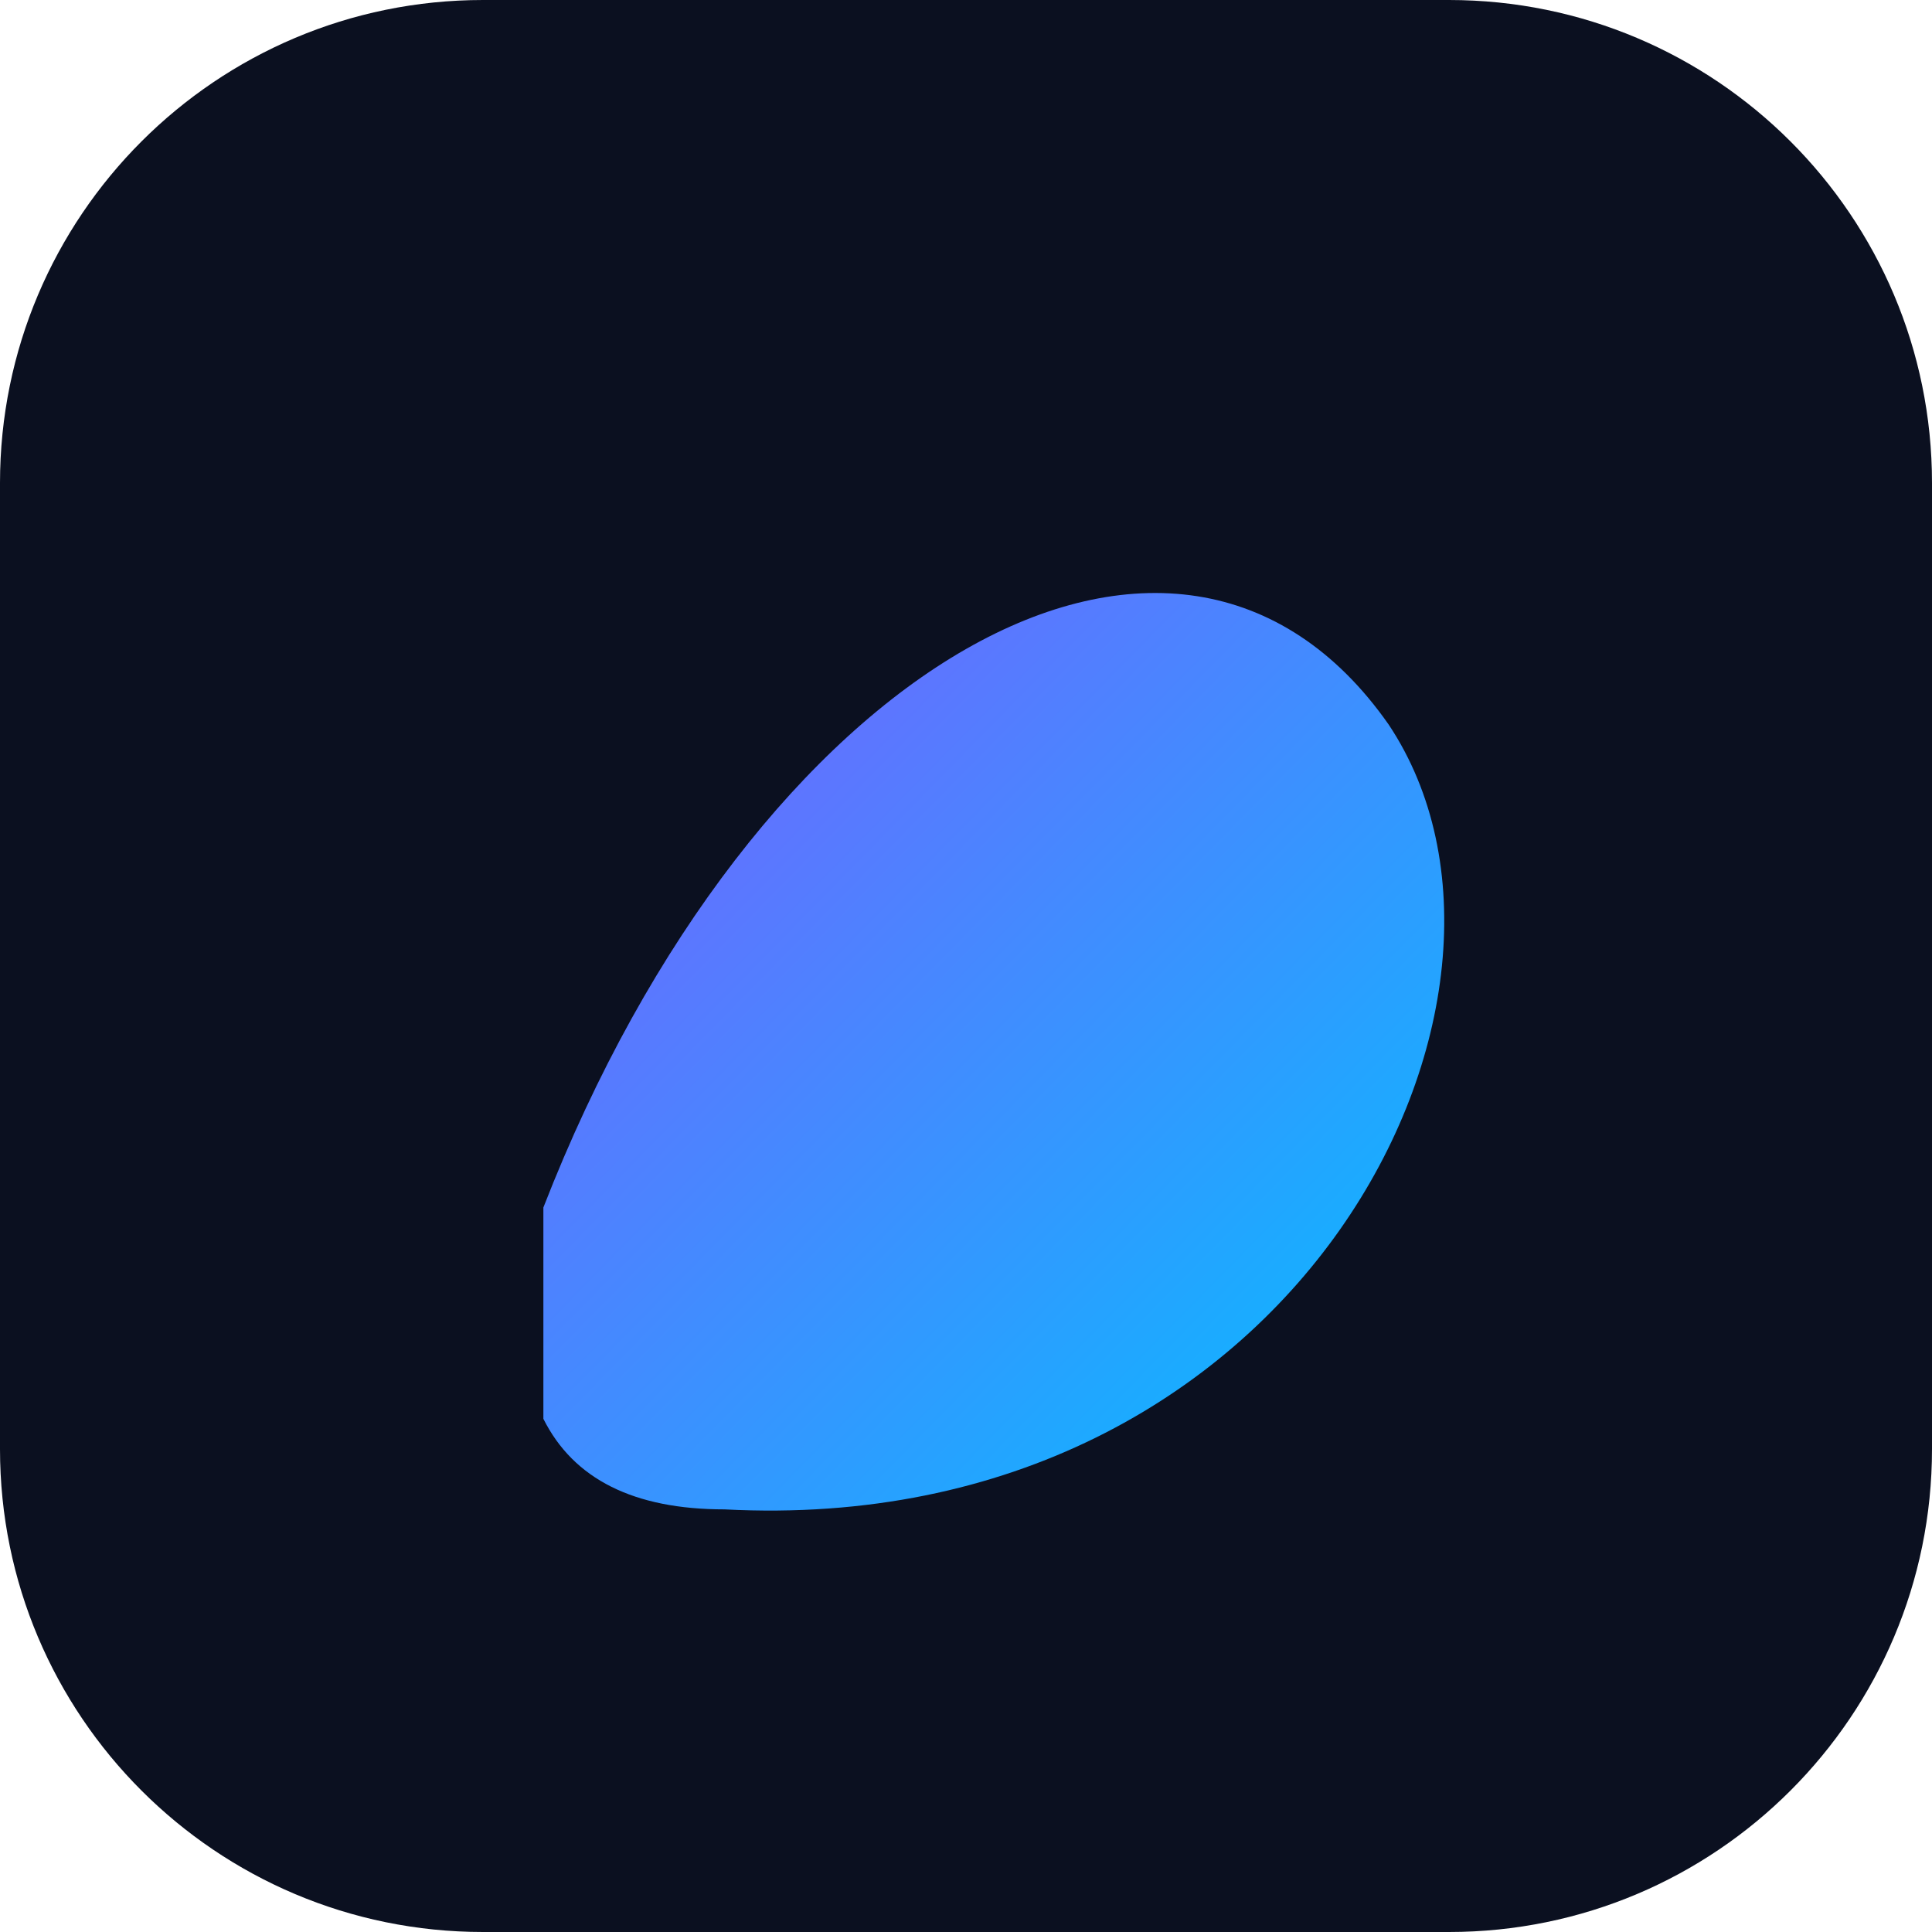
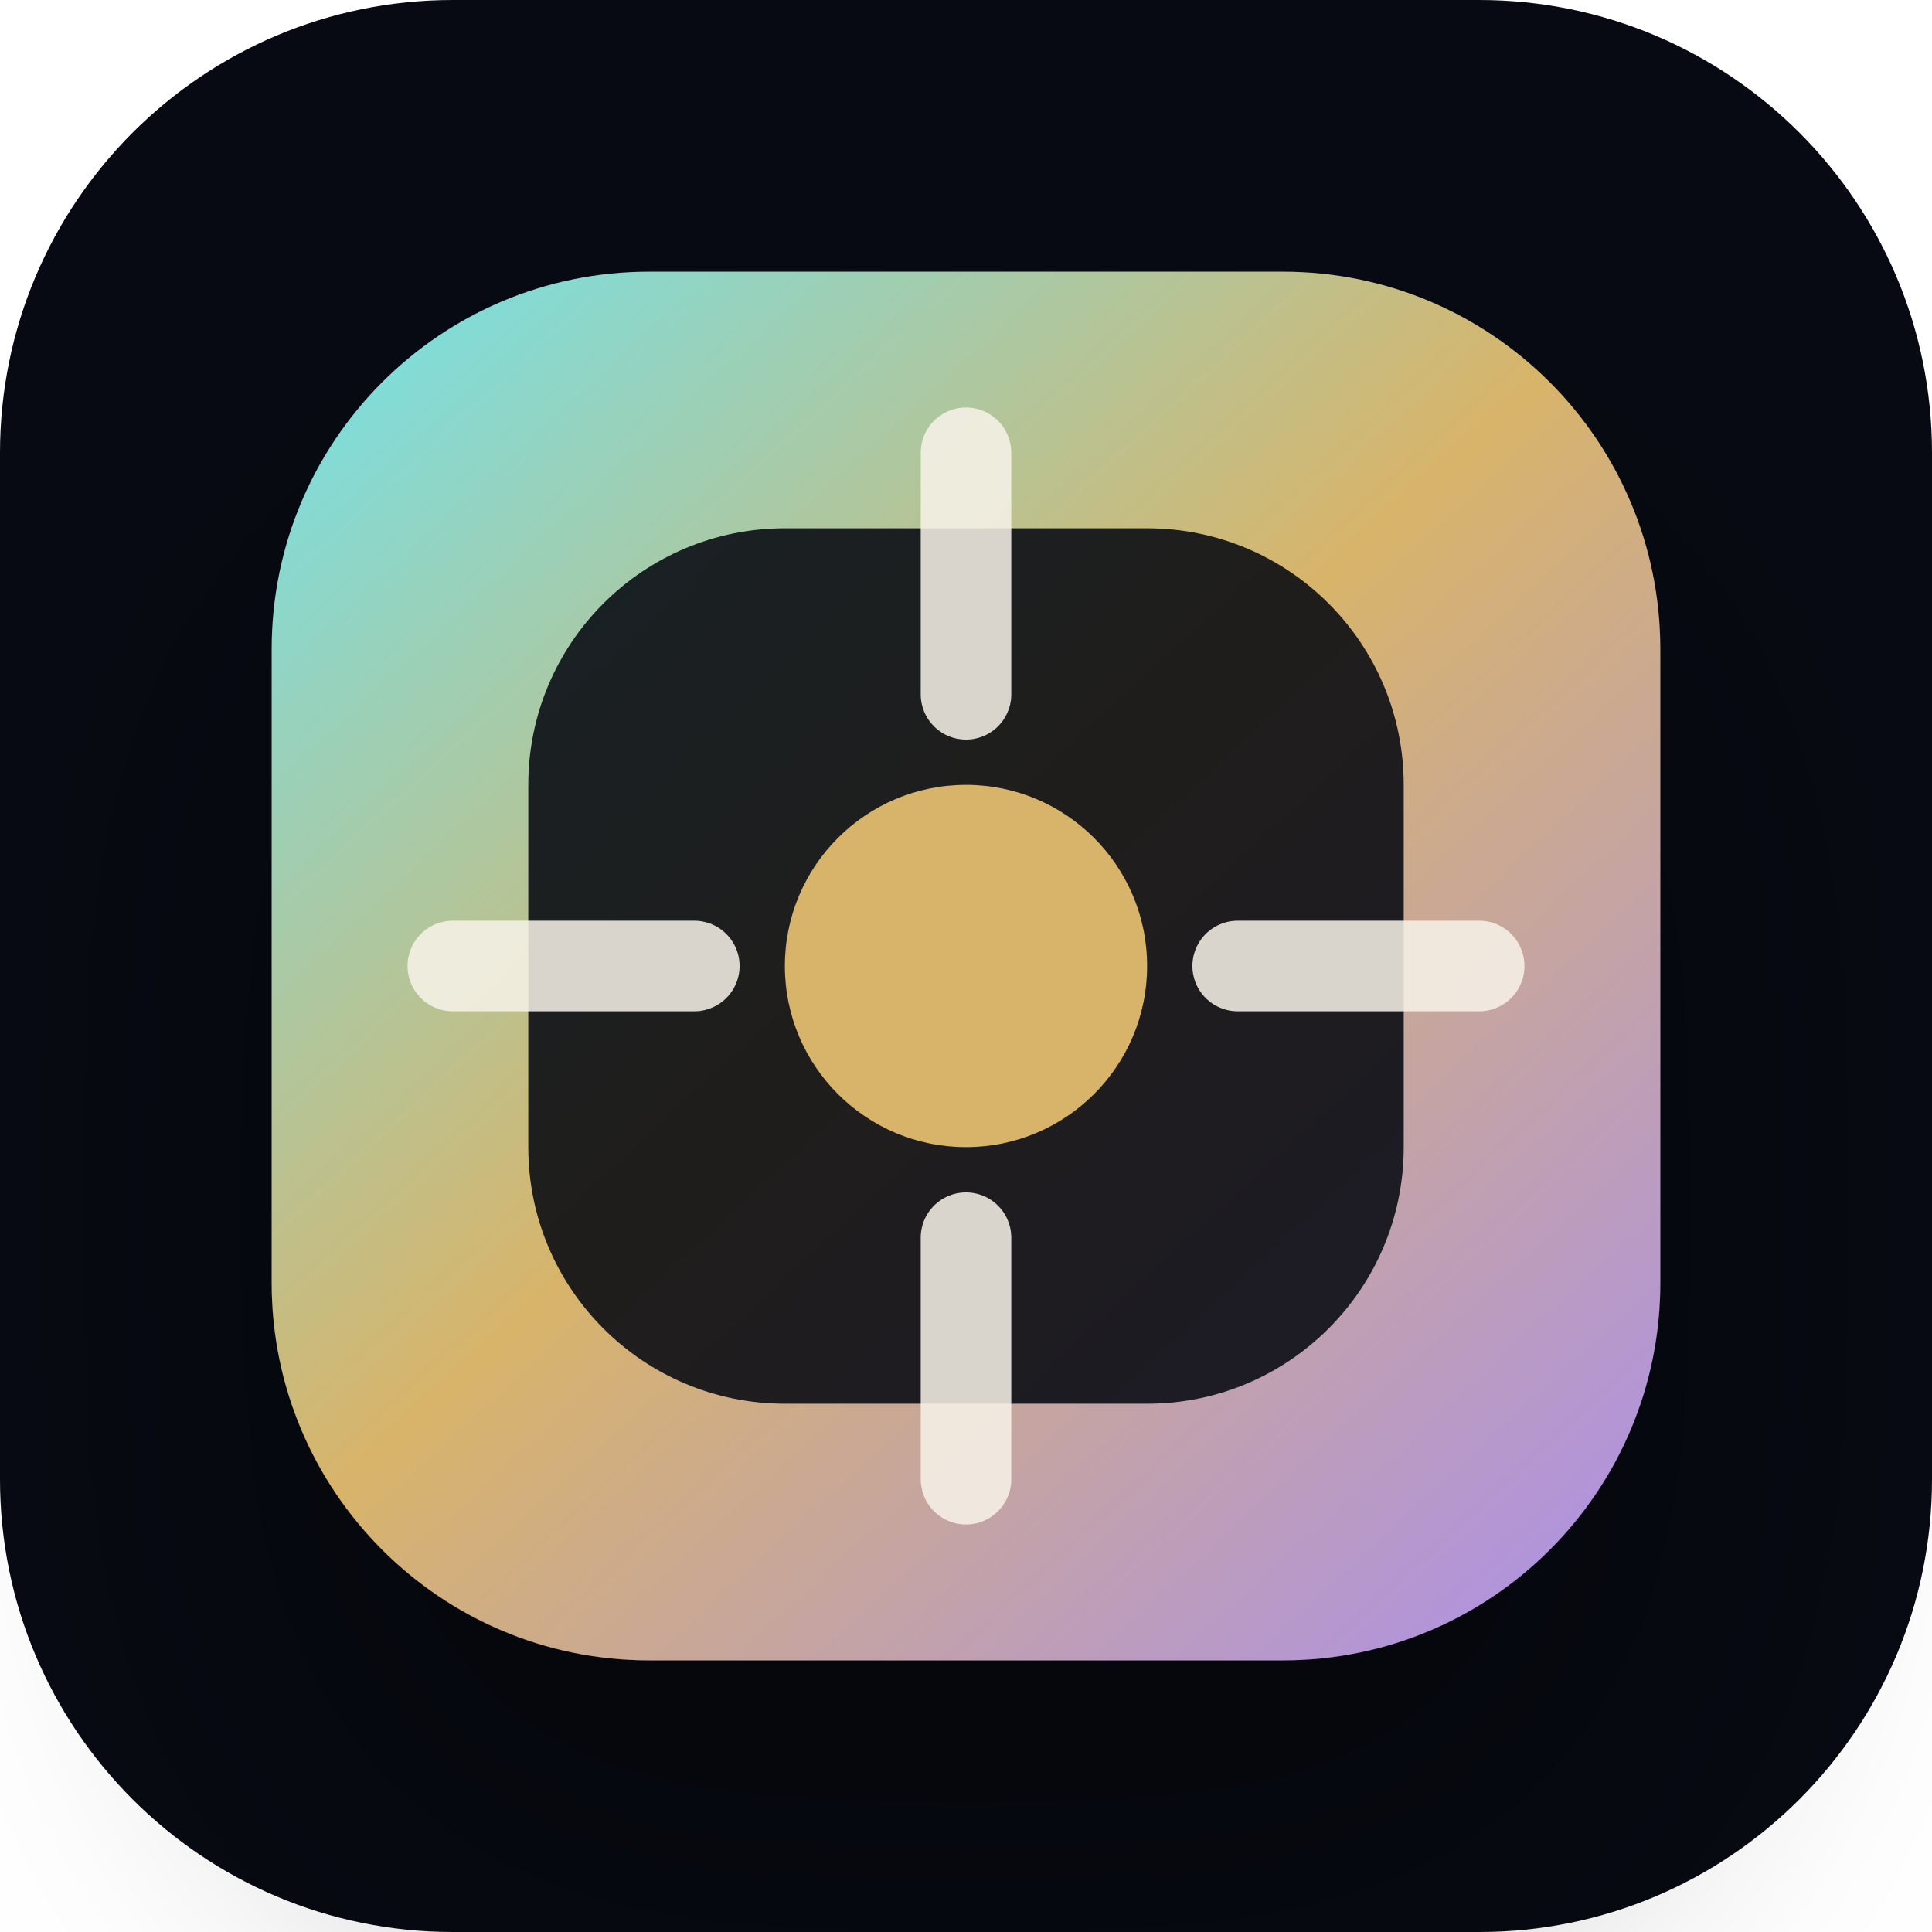
- <svg xmlns="http://www.w3.org/2000/svg" viewBox="0 0 64 64">
+ <svg xmlns="http://www.w3.org/2000/svg" viewBox="0 0 128 128">
  <defs>
-     <linearGradient id="g" x1="0" y1="0" x2="1" y2="1">
-       <stop offset="0" stop-color="#7c5cff" />
-       <stop offset="1" stop-color="#00c1ff" />
+     <linearGradient id="a" x1="16" y1="12" x2="112" y2="116" gradientUnits="userSpaceOnUse">
+       <stop offset="0" stop-color="#67e8f9" />
+       <stop offset="0.48" stop-color="#d8b46a" />
+       <stop offset="1" stop-color="#a78bfa" />
    </linearGradient>
+     <filter id="s" x="-40%" y="-40%" width="180%" height="180%">
+       <feDropShadow dx="0" dy="16" stdDeviation="12" flood-color="#000" flood-opacity="0.35" />
+     </filter>
  </defs>
-   <rect width="64" height="64" rx="16" fill="#0b1020" />
-   <path d="M18 40c7-18 21-26 28-16 6 9-3 27-22 26-3 0-5-1-6-3z" fill="url(#g)" />
+   <rect width="128" height="128" rx="30" fill="#070a12" />
+   <rect x="18" y="18" width="92" height="92" rx="25" fill="url(#a)" filter="url(#s)" />
+   <rect x="35" y="35" width="58" height="58" rx="17" fill="#070a12" fill-opacity="0.88" />
+   <circle cx="64" cy="64" r="12" fill="#d8b46a" />
+   <path d="M64 30v16M64 82v16M30 64h16M82 64h16" stroke="#f7f2e8" stroke-width="6" stroke-linecap="round" opacity="0.86" />
</svg>
